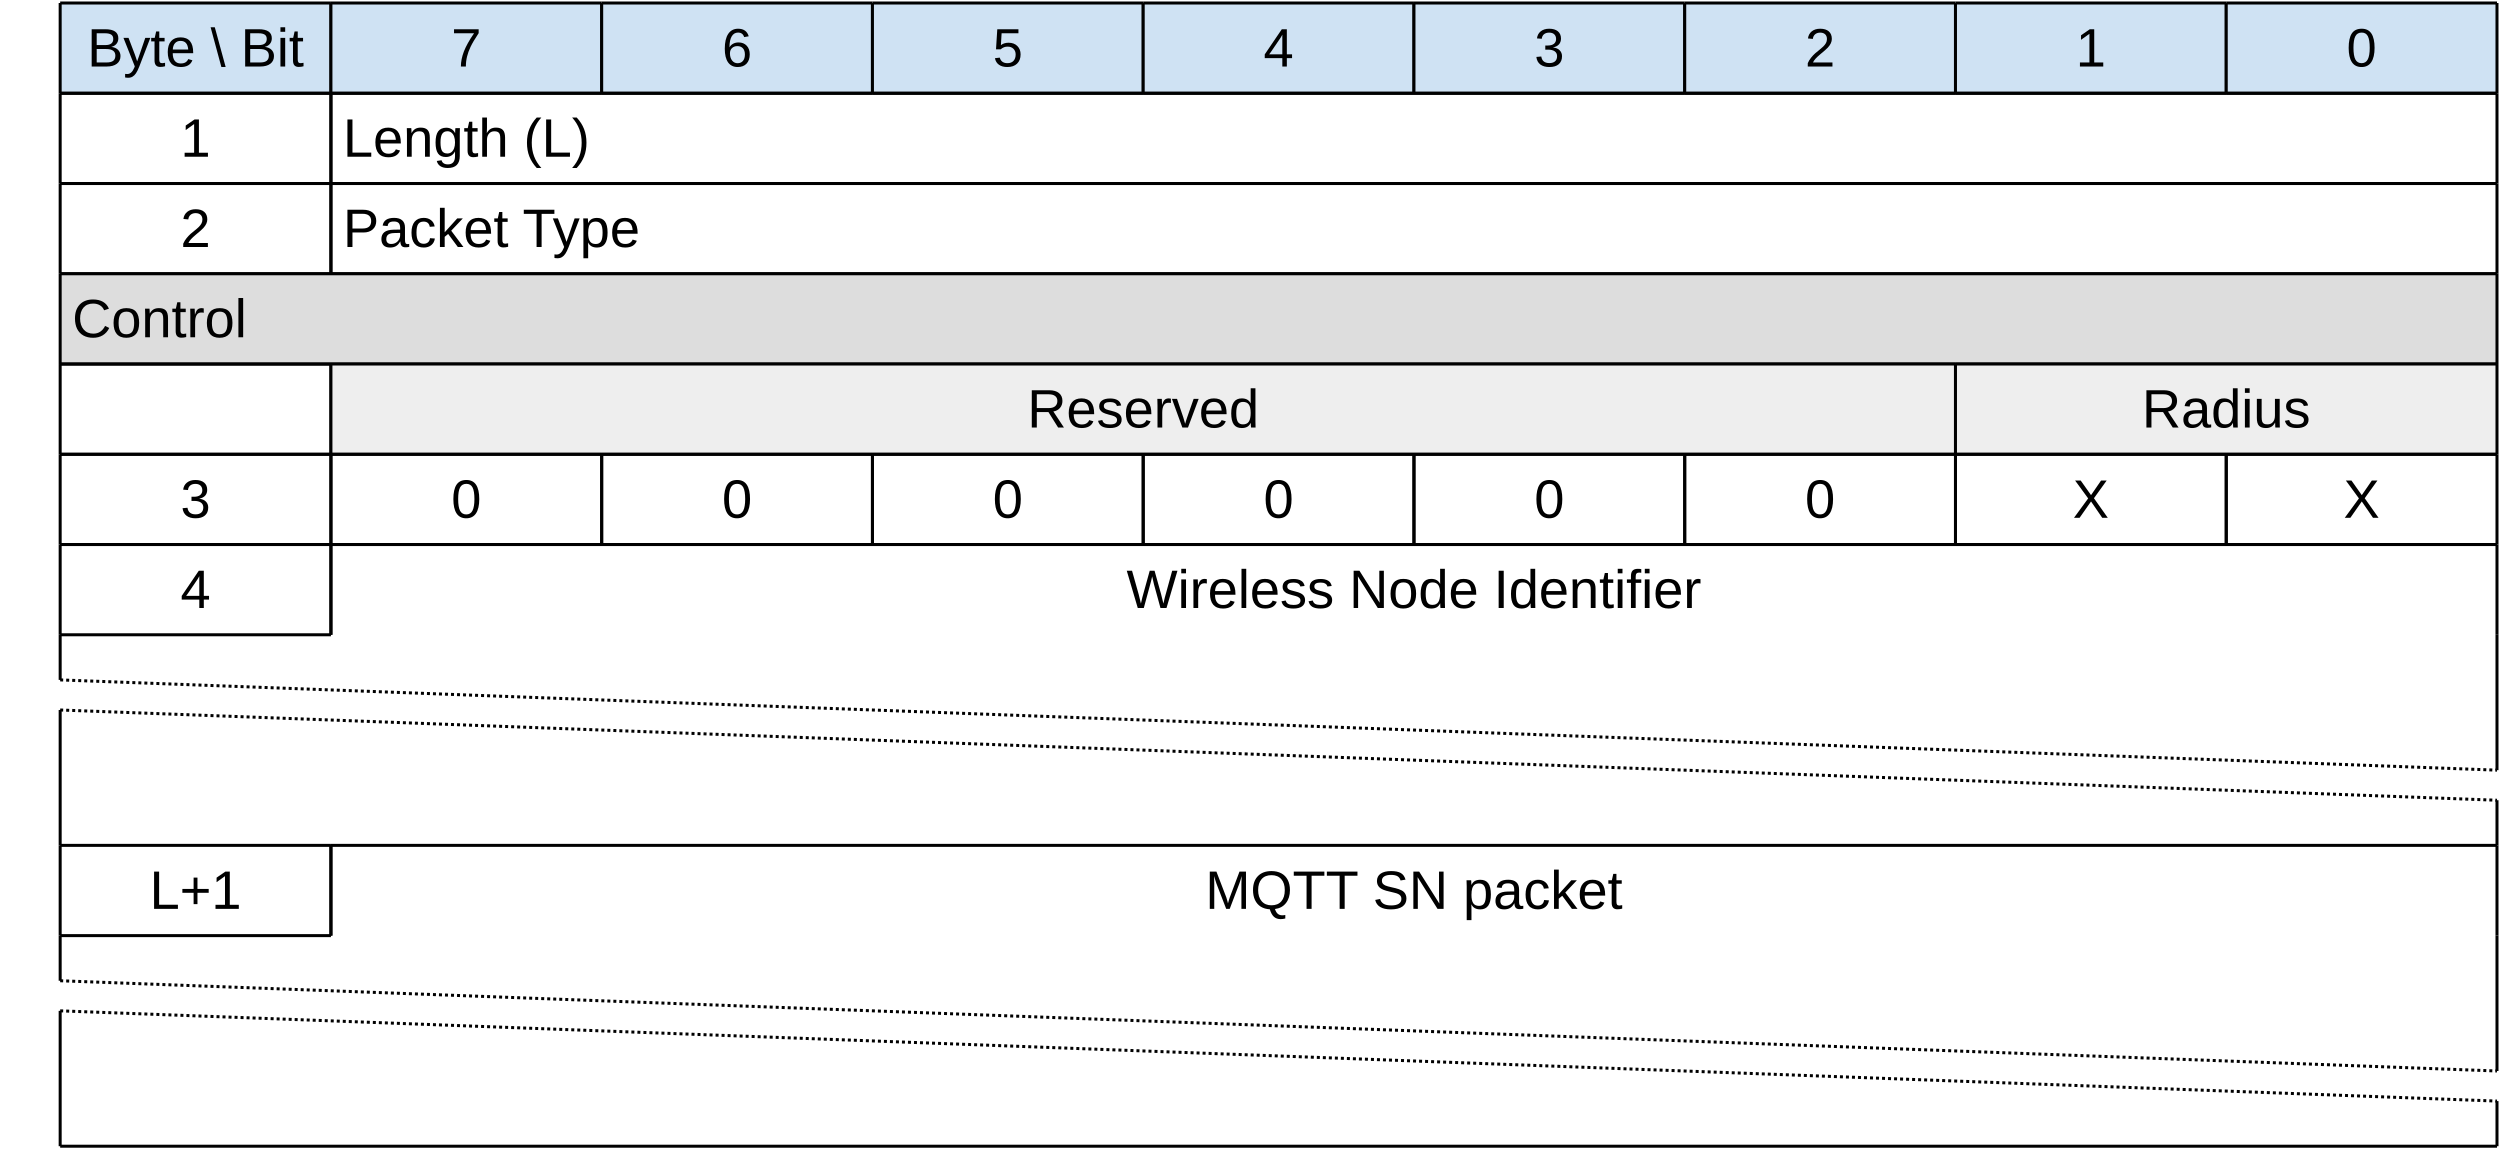
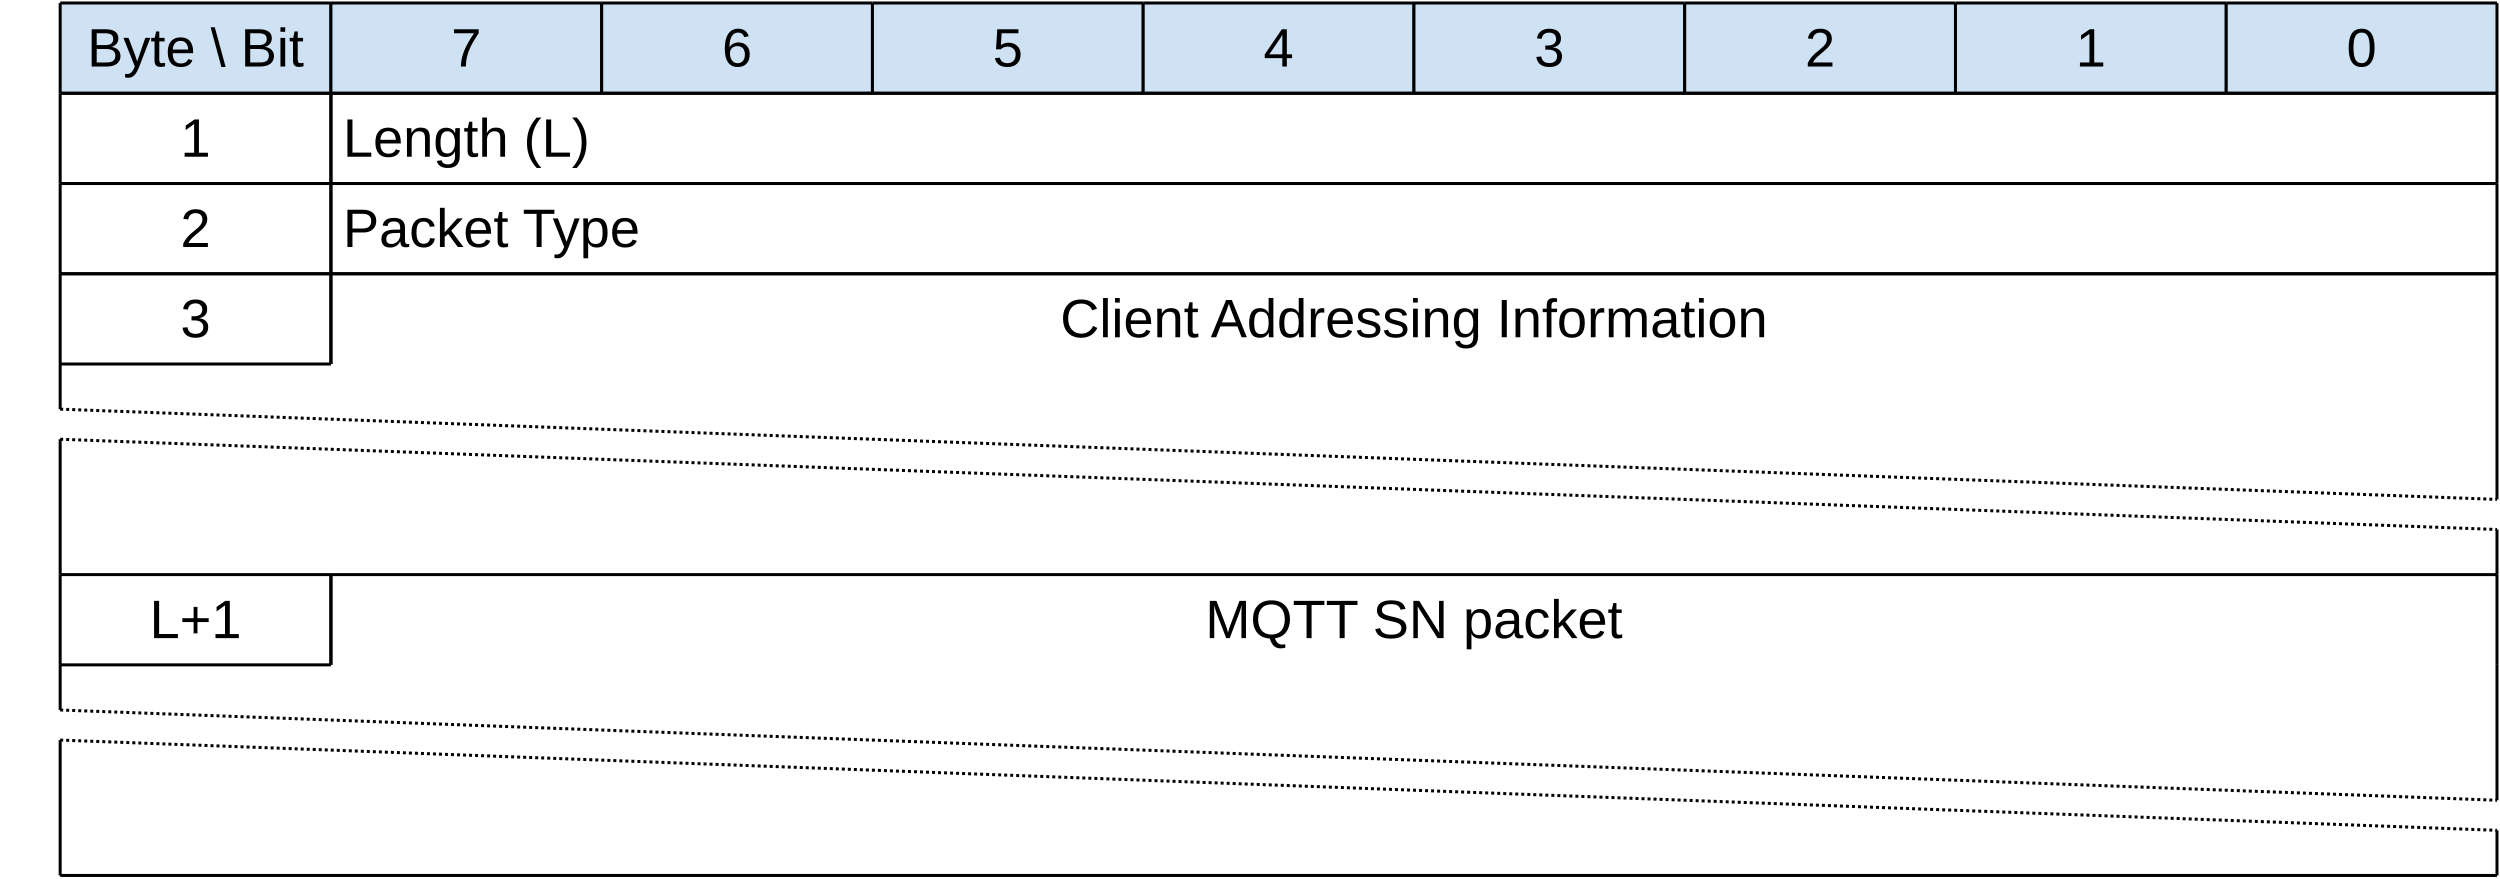
- <svg xmlns="http://www.w3.org/2000/svg" version="1.0" width="831" height="382" viewBox="0 0 831 382">
+ <svg xmlns="http://www.w3.org/2000/svg" version="1.0" width="831" height="292" viewBox="0 0 831 292">
  <rect x="20" y="1" height="30" width="90" fill="#cfe2f3" />
  <line x1="20" y1="1" x2="110" y2="1" stroke="#000000" stroke-width="1" />
  <line x1="20" y1="31" x2="110" y2="31" stroke="#000000" stroke-width="1" />
  <line x1="110" y1="1" x2="110" y2="31" stroke="#000000" stroke-width="1" />
  <line x1="20" y1="1" x2="20" y2="31" stroke="#000000" stroke-width="1" />
  <text font-size="18" font-family="Arial" x="65" y="17" text-anchor="middle" dominant-baseline="middle">Byte \ Bit</text>
  <rect x="110" y="1" height="30" width="90" fill="#cfe2f3" />
  <line x1="110" y1="1" x2="200" y2="1" stroke="#000000" stroke-width="1" />
  <line x1="110" y1="31" x2="200" y2="31" stroke="#000000" stroke-width="1" />
  <line x1="200" y1="1" x2="200" y2="31" stroke="#000000" stroke-width="1" />
  <line x1="110" y1="1" x2="110" y2="31" stroke="#000000" stroke-width="1" />
  <text font-size="18" font-family="Arial" x="155" y="17" text-anchor="middle" dominant-baseline="middle">7</text>
  <rect x="200" y="1" height="30" width="90" fill="#cfe2f3" />
  <line x1="200" y1="1" x2="290" y2="1" stroke="#000000" stroke-width="1" />
  <line x1="200" y1="31" x2="290" y2="31" stroke="#000000" stroke-width="1" />
  <line x1="290" y1="1" x2="290" y2="31" stroke="#000000" stroke-width="1" />
  <line x1="200" y1="1" x2="200" y2="31" stroke="#000000" stroke-width="1" />
  <text font-size="18" font-family="Arial" x="245" y="17" text-anchor="middle" dominant-baseline="middle">6</text>
  <rect x="290" y="1" height="30" width="90" fill="#cfe2f3" />
  <line x1="290" y1="1" x2="380" y2="1" stroke="#000000" stroke-width="1" />
  <line x1="290" y1="31" x2="380" y2="31" stroke="#000000" stroke-width="1" />
  <line x1="380" y1="1" x2="380" y2="31" stroke="#000000" stroke-width="1" />
  <line x1="290" y1="1" x2="290" y2="31" stroke="#000000" stroke-width="1" />
  <text font-size="18" font-family="Arial" x="335" y="17" text-anchor="middle" dominant-baseline="middle">5</text>
  <rect x="380" y="1" height="30" width="90" fill="#cfe2f3" />
  <line x1="380" y1="1" x2="470" y2="1" stroke="#000000" stroke-width="1" />
  <line x1="380" y1="31" x2="470" y2="31" stroke="#000000" stroke-width="1" />
  <line x1="470" y1="1" x2="470" y2="31" stroke="#000000" stroke-width="1" />
  <line x1="380" y1="1" x2="380" y2="31" stroke="#000000" stroke-width="1" />
  <text font-size="18" font-family="Arial" x="425" y="17" text-anchor="middle" dominant-baseline="middle">4</text>
  <rect x="470" y="1" height="30" width="90" fill="#cfe2f3" />
  <line x1="470" y1="1" x2="560" y2="1" stroke="#000000" stroke-width="1" />
  <line x1="470" y1="31" x2="560" y2="31" stroke="#000000" stroke-width="1" />
  <line x1="560" y1="1" x2="560" y2="31" stroke="#000000" stroke-width="1" />
  <line x1="470" y1="1" x2="470" y2="31" stroke="#000000" stroke-width="1" />
  <text font-size="18" font-family="Arial" x="515" y="17" text-anchor="middle" dominant-baseline="middle">3</text>
  <rect x="560" y="1" height="30" width="90" fill="#cfe2f3" />
  <line x1="560" y1="1" x2="650" y2="1" stroke="#000000" stroke-width="1" />
  <line x1="560" y1="31" x2="650" y2="31" stroke="#000000" stroke-width="1" />
  <line x1="650" y1="1" x2="650" y2="31" stroke="#000000" stroke-width="1" />
  <line x1="560" y1="1" x2="560" y2="31" stroke="#000000" stroke-width="1" />
  <text font-size="18" font-family="Arial" x="605" y="17" text-anchor="middle" dominant-baseline="middle">2</text>
  <rect x="650" y="1" height="30" width="90" fill="#cfe2f3" />
  <line x1="650" y1="1" x2="740" y2="1" stroke="#000000" stroke-width="1" />
  <line x1="650" y1="31" x2="740" y2="31" stroke="#000000" stroke-width="1" />
  <line x1="740" y1="1" x2="740" y2="31" stroke="#000000" stroke-width="1" />
  <line x1="650" y1="1" x2="650" y2="31" stroke="#000000" stroke-width="1" />
  <text font-size="18" font-family="Arial" x="695" y="17" text-anchor="middle" dominant-baseline="middle">1</text>
  <rect x="740" y="1" height="30" width="90" fill="#cfe2f3" />
  <line x1="740" y1="1" x2="830" y2="1" stroke="#000000" stroke-width="1" />
  <line x1="740" y1="31" x2="830" y2="31" stroke="#000000" stroke-width="1" />
  <line x1="830" y1="1" x2="830" y2="31" stroke="#000000" stroke-width="1" />
  <line x1="740" y1="1" x2="740" y2="31" stroke="#000000" stroke-width="1" />
  <text font-size="18" font-family="Arial" x="785" y="17" text-anchor="middle" dominant-baseline="middle">0</text>
  <text font-size="18" font-family="Arial" x="15" y="16" text-anchor="end"> </text>
  <text font-size="18" font-family="Arial" x="15" y="46" text-anchor="end"> </text>
  <line x1="20" y1="31" x2="110" y2="31" stroke="#000000" stroke-width="1" />
  <line x1="20" y1="61" x2="110" y2="61" stroke="#000000" stroke-width="1" />
  <line x1="110" y1="31" x2="110" y2="61" stroke="#000000" stroke-width="1" />
  <line x1="20" y1="31" x2="20" y2="61" stroke="#000000" stroke-width="1" />
  <text font-size="18" font-family="Arial" x="65" y="47" text-anchor="middle" dominant-baseline="middle">1</text>
  <line x1="110" y1="31" x2="830" y2="31" stroke="#000000" stroke-width="1" />
  <line x1="110" y1="61" x2="830" y2="61" stroke="#000000" stroke-width="1" />
  <line x1="830" y1="31" x2="830" y2="61" stroke="#000000" stroke-width="1" />
  <line x1="110" y1="31" x2="110" y2="61" stroke="#000000" stroke-width="1" />
  <text font-size="18" font-family="Arial" x="114" y="47" text-anchor="start" dominant-baseline="middle">Length (L)</text>
  <text font-size="18" font-family="Arial" x="15" y="76" text-anchor="end"> </text>
  <line x1="20" y1="61" x2="110" y2="61" stroke="#000000" stroke-width="1" />
  <line x1="20" y1="91" x2="110" y2="91" stroke="#000000" stroke-width="1" />
  <line x1="110" y1="61" x2="110" y2="91" stroke="#000000" stroke-width="1" />
  <line x1="20" y1="61" x2="20" y2="91" stroke="#000000" stroke-width="1" />
  <text font-size="18" font-family="Arial" x="65" y="77" text-anchor="middle" dominant-baseline="middle">2</text>
  <line x1="110" y1="61" x2="830" y2="61" stroke="#000000" stroke-width="1" />
  <line x1="110" y1="91" x2="830" y2="91" stroke="#000000" stroke-width="1" />
  <line x1="830" y1="61" x2="830" y2="91" stroke="#000000" stroke-width="1" />
  <line x1="110" y1="61" x2="110" y2="91" stroke="#000000" stroke-width="1" />
  <text font-size="18" font-family="Arial" x="114" y="77" text-anchor="start" dominant-baseline="middle">Packet Type</text>
  <text font-size="18" font-family="Arial" x="15" y="106" text-anchor="end"> </text>
-   <rect x="20" y="91" height="30" width="810" fill="#dddddd" />
-   <line x1="20" y1="91" x2="830" y2="91" stroke="#000000" stroke-width="1" />
-   <line x1="20" y1="121" x2="830" y2="121" stroke="#000000" stroke-width="1" />
+   <line x1="20" y1="91" x2="110" y2="91" stroke="#000000" stroke-width="1" />
+   <line x1="20" y1="121" x2="110" y2="121" stroke="#000000" stroke-width="1" />
+   <line x1="110" y1="91" x2="110" y2="121" stroke="#000000" stroke-width="1" />
+   <line x1="20" y1="91" x2="20" y2="121" stroke="#000000" stroke-width="1" />
+   <text font-size="18" font-family="Arial" x="65" y="107" text-anchor="middle" dominant-baseline="middle">3</text>
+   <line x1="110" y1="91" x2="830" y2="91" stroke="#000000" stroke-width="1" />
  <line x1="830" y1="91" x2="830" y2="121" stroke="#000000" stroke-width="1" />
-   <line x1="20" y1="91" x2="20" y2="121" stroke="#000000" stroke-width="1" />
-   <text font-size="18" font-family="Arial" x="24" y="107" text-anchor="start" dominant-baseline="middle">Control</text>
+   <line x1="110" y1="91" x2="110" y2="121" stroke="#000000" stroke-width="1" />
+   <text font-size="18" font-family="Arial" x="470" y="107" text-anchor="middle" dominant-baseline="middle">Client Addressing Information</text>
  <text font-size="18" font-family="Arial" x="15" y="136" text-anchor="end"> </text>
-   <line x1="20" y1="121" x2="110" y2="121" stroke="#000000" stroke-width="1" />
-   <line x1="20" y1="151" x2="110" y2="151" stroke="#000000" stroke-width="1" />
-   <line x1="110" y1="121" x2="110" y2="151" stroke="#000000" stroke-width="1" />
-   <line x1="20" y1="121" x2="20" y2="151" stroke="#000000" stroke-width="1" />
-   <rect x="110" y="121" height="30" width="540" fill="#eeeeee" />
-   <line x1="110" y1="121" x2="650" y2="121" stroke="#000000" stroke-width="1" />
-   <line x1="110" y1="151" x2="650" y2="151" stroke="#000000" stroke-width="1" />
-   <line x1="650" y1="121" x2="650" y2="151" stroke="#000000" stroke-width="1" />
-   <line x1="110" y1="121" x2="110" y2="151" stroke="#000000" stroke-width="1" />
-   <text font-size="18" font-family="Arial" x="380" y="137" text-anchor="middle" dominant-baseline="middle">Reserved</text>
-   <rect x="650" y="121" height="30" width="180" fill="#eeeeee" />
-   <line x1="650" y1="121" x2="830" y2="121" stroke="#000000" stroke-width="1" />
-   <line x1="650" y1="151" x2="830" y2="151" stroke="#000000" stroke-width="1" />
-   <line x1="830" y1="121" x2="830" y2="151" stroke="#000000" stroke-width="1" />
-   <line x1="650" y1="121" x2="650" y2="151" stroke="#000000" stroke-width="1" />
-   <text font-size="18" font-family="Arial" x="740" y="137" text-anchor="middle" dominant-baseline="middle">Radius</text>
-   <text font-size="18" font-family="Arial" x="15" y="166" text-anchor="end"> </text>
-   <line x1="20" y1="151" x2="110" y2="151" stroke="#000000" stroke-width="1" />
-   <line x1="20" y1="181" x2="110" y2="181" stroke="#000000" stroke-width="1" />
-   <line x1="110" y1="151" x2="110" y2="181" stroke="#000000" stroke-width="1" />
-   <line x1="20" y1="151" x2="20" y2="181" stroke="#000000" stroke-width="1" />
-   <text font-size="18" font-family="Arial" x="65" y="167" text-anchor="middle" dominant-baseline="middle">3</text>
-   <line x1="110" y1="151" x2="200" y2="151" stroke="#000000" stroke-width="1" />
-   <line x1="110" y1="181" x2="200" y2="181" stroke="#000000" stroke-width="1" />
-   <line x1="200" y1="151" x2="200" y2="181" stroke="#000000" stroke-width="1" />
-   <line x1="110" y1="151" x2="110" y2="181" stroke="#000000" stroke-width="1" />
-   <text font-size="18" font-family="Arial" x="155" y="167" text-anchor="middle" dominant-baseline="middle">0</text>
-   <line x1="200" y1="151" x2="290" y2="151" stroke="#000000" stroke-width="1" />
-   <line x1="200" y1="181" x2="290" y2="181" stroke="#000000" stroke-width="1" />
-   <line x1="290" y1="151" x2="290" y2="181" stroke="#000000" stroke-width="1" />
-   <line x1="200" y1="151" x2="200" y2="181" stroke="#000000" stroke-width="1" />
-   <text font-size="18" font-family="Arial" x="245" y="167" text-anchor="middle" dominant-baseline="middle">0</text>
-   <line x1="290" y1="151" x2="380" y2="151" stroke="#000000" stroke-width="1" />
-   <line x1="290" y1="181" x2="380" y2="181" stroke="#000000" stroke-width="1" />
-   <line x1="380" y1="151" x2="380" y2="181" stroke="#000000" stroke-width="1" />
-   <line x1="290" y1="151" x2="290" y2="181" stroke="#000000" stroke-width="1" />
-   <text font-size="18" font-family="Arial" x="335" y="167" text-anchor="middle" dominant-baseline="middle">0</text>
-   <line x1="380" y1="151" x2="470" y2="151" stroke="#000000" stroke-width="1" />
-   <line x1="380" y1="181" x2="470" y2="181" stroke="#000000" stroke-width="1" />
-   <line x1="470" y1="151" x2="470" y2="181" stroke="#000000" stroke-width="1" />
-   <line x1="380" y1="151" x2="380" y2="181" stroke="#000000" stroke-width="1" />
-   <text font-size="18" font-family="Arial" x="425" y="167" text-anchor="middle" dominant-baseline="middle">0</text>
-   <line x1="470" y1="151" x2="560" y2="151" stroke="#000000" stroke-width="1" />
-   <line x1="470" y1="181" x2="560" y2="181" stroke="#000000" stroke-width="1" />
-   <line x1="560" y1="151" x2="560" y2="181" stroke="#000000" stroke-width="1" />
-   <line x1="470" y1="151" x2="470" y2="181" stroke="#000000" stroke-width="1" />
-   <text font-size="18" font-family="Arial" x="515" y="167" text-anchor="middle" dominant-baseline="middle">0</text>
-   <line x1="560" y1="151" x2="650" y2="151" stroke="#000000" stroke-width="1" />
-   <line x1="560" y1="181" x2="650" y2="181" stroke="#000000" stroke-width="1" />
-   <line x1="650" y1="151" x2="650" y2="181" stroke="#000000" stroke-width="1" />
-   <line x1="560" y1="151" x2="560" y2="181" stroke="#000000" stroke-width="1" />
-   <text font-size="18" font-family="Arial" x="605" y="167" text-anchor="middle" dominant-baseline="middle">0</text>
-   <line x1="650" y1="151" x2="740" y2="151" stroke="#000000" stroke-width="1" />
-   <line x1="650" y1="181" x2="740" y2="181" stroke="#000000" stroke-width="1" />
-   <line x1="740" y1="151" x2="740" y2="181" stroke="#000000" stroke-width="1" />
-   <line x1="650" y1="151" x2="650" y2="181" stroke="#000000" stroke-width="1" />
-   <text font-size="18" font-family="Arial" x="695" y="167" text-anchor="middle" dominant-baseline="middle">X</text>
-   <line x1="740" y1="151" x2="830" y2="151" stroke="#000000" stroke-width="1" />
-   <line x1="740" y1="181" x2="830" y2="181" stroke="#000000" stroke-width="1" />
-   <line x1="830" y1="151" x2="830" y2="181" stroke="#000000" stroke-width="1" />
-   <line x1="740" y1="151" x2="740" y2="181" stroke="#000000" stroke-width="1" />
-   <text font-size="18" font-family="Arial" x="785" y="167" text-anchor="middle" dominant-baseline="middle">X</text>
-   <text font-size="18" font-family="Arial" x="15" y="196" text-anchor="end"> </text>
-   <line x1="20" y1="181" x2="110" y2="181" stroke="#000000" stroke-width="1" />
-   <line x1="20" y1="211" x2="110" y2="211" stroke="#000000" stroke-width="1" />
-   <line x1="110" y1="181" x2="110" y2="211" stroke="#000000" stroke-width="1" />
-   <line x1="20" y1="181" x2="20" y2="211" stroke="#000000" stroke-width="1" />
-   <text font-size="18" font-family="Arial" x="65" y="197" text-anchor="middle" dominant-baseline="middle">4</text>
-   <line x1="110" y1="181" x2="830" y2="181" stroke="#000000" stroke-width="1" />
-   <line x1="830" y1="181" x2="830" y2="211" stroke="#000000" stroke-width="1" />
-   <line x1="110" y1="181" x2="110" y2="211" stroke="#000000" stroke-width="1" />
-   <text font-size="18" font-family="Arial" x="470" y="197" text-anchor="middle" dominant-baseline="middle">Wireless Node Identifier</text>
-   <text font-size="18" font-family="Arial" x="15" y="226" text-anchor="end"> </text>
-   <line x1="20" y1="211" x2="20" y2="226" stroke="#000000" stroke-width="1" />
-   <line x1="830" y1="211" x2="830" y2="256" stroke="#000000" stroke-width="1" />
-   <line stroke-dasharray="1,1" x1="20" y1="226" x2="830" y2="256" stroke="#000000" stroke-width="1" />
-   <line x1="20" y1="236" x2="20" y2="281" stroke="#000000" stroke-width="1" />
-   <line x1="830" y1="266" x2="830" y2="281" stroke="#000000" stroke-width="1" />
+   <line x1="20" y1="121" x2="20" y2="136" stroke="#000000" stroke-width="1" />
+   <line x1="830" y1="121" x2="830" y2="166" stroke="#000000" stroke-width="1" />
+   <line stroke-dasharray="1,1" x1="20" y1="136" x2="830" y2="166" stroke="#000000" stroke-width="1" />
+   <line x1="20" y1="146" x2="20" y2="191" stroke="#000000" stroke-width="1" />
+   <line x1="830" y1="176" x2="830" y2="191" stroke="#000000" stroke-width="1" />
+   <line stroke-dasharray="1,1" x1="20" y1="146" x2="830" y2="176" stroke="#000000" stroke-width="1" />
+   <text font-size="18" font-family="Arial" x="15" y="206" text-anchor="end"> </text>
+   <line x1="20" y1="191" x2="110" y2="191" stroke="#000000" stroke-width="1" />
+   <line x1="20" y1="221" x2="110" y2="221" stroke="#000000" stroke-width="1" />
+   <line x1="110" y1="191" x2="110" y2="221" stroke="#000000" stroke-width="1" />
+   <line x1="20" y1="191" x2="20" y2="221" stroke="#000000" stroke-width="1" />
+   <text font-size="18" font-family="Arial" x="65" y="207" text-anchor="middle" dominant-baseline="middle">L+1</text>
+   <line x1="110" y1="191" x2="830" y2="191" stroke="#000000" stroke-width="1" />
+   <line x1="830" y1="191" x2="830" y2="221" stroke="#000000" stroke-width="1" />
+   <line x1="110" y1="191" x2="110" y2="221" stroke="#000000" stroke-width="1" />
+   <text font-size="18" font-family="Arial" x="470" y="207" text-anchor="middle" dominant-baseline="middle">MQTT SN packet</text>
+   <text font-size="18" font-family="Arial" x="15" y="206" text-anchor="end"> </text>
+   <text font-size="18" font-family="Arial" x="15" y="236" text-anchor="end"> </text>
+   <line x1="20" y1="221" x2="20" y2="236" stroke="#000000" stroke-width="1" />
+   <line x1="830" y1="221" x2="830" y2="266" stroke="#000000" stroke-width="1" />
  <line stroke-dasharray="1,1" x1="20" y1="236" x2="830" y2="266" stroke="#000000" stroke-width="1" />
-   <text font-size="18" font-family="Arial" x="15" y="296" text-anchor="end"> </text>
-   <line x1="20" y1="281" x2="110" y2="281" stroke="#000000" stroke-width="1" />
-   <line x1="20" y1="311" x2="110" y2="311" stroke="#000000" stroke-width="1" />
-   <line x1="110" y1="281" x2="110" y2="311" stroke="#000000" stroke-width="1" />
-   <line x1="20" y1="281" x2="20" y2="311" stroke="#000000" stroke-width="1" />
-   <text font-size="18" font-family="Arial" x="65" y="297" text-anchor="middle" dominant-baseline="middle">L+1</text>
-   <line x1="110" y1="281" x2="830" y2="281" stroke="#000000" stroke-width="1" />
-   <line x1="830" y1="281" x2="830" y2="311" stroke="#000000" stroke-width="1" />
-   <line x1="110" y1="281" x2="110" y2="311" stroke="#000000" stroke-width="1" />
-   <text font-size="18" font-family="Arial" x="470" y="297" text-anchor="middle" dominant-baseline="middle">MQTT SN packet</text>
-   <text font-size="18" font-family="Arial" x="15" y="296" text-anchor="end"> </text>
-   <text font-size="18" font-family="Arial" x="15" y="326" text-anchor="end"> </text>
-   <line x1="20" y1="311" x2="20" y2="326" stroke="#000000" stroke-width="1" />
-   <line x1="830" y1="311" x2="830" y2="356" stroke="#000000" stroke-width="1" />
-   <line stroke-dasharray="1,1" x1="20" y1="326" x2="830" y2="356" stroke="#000000" stroke-width="1" />
-   <line x1="20" y1="336" x2="20" y2="381" stroke="#000000" stroke-width="1" />
-   <line x1="830" y1="366" x2="830" y2="381" stroke="#000000" stroke-width="1" />
-   <line stroke-dasharray="1,1" x1="20" y1="336" x2="830" y2="366" stroke="#000000" stroke-width="1" />
-   <text font-size="18" font-family="Arial" x="15" y="396" text-anchor="end"> </text>
-   <line x1="20" y1="381" x2="830" y2="381" stroke="#000000" stroke-width="1" />
+   <line x1="20" y1="246" x2="20" y2="291" stroke="#000000" stroke-width="1" />
+   <line x1="830" y1="276" x2="830" y2="291" stroke="#000000" stroke-width="1" />
+   <line stroke-dasharray="1,1" x1="20" y1="246" x2="830" y2="276" stroke="#000000" stroke-width="1" />
+   <text font-size="18" font-family="Arial" x="15" y="306" text-anchor="end"> </text>
+   <line x1="20" y1="291" x2="830" y2="291" stroke="#000000" stroke-width="1" />
</svg>
